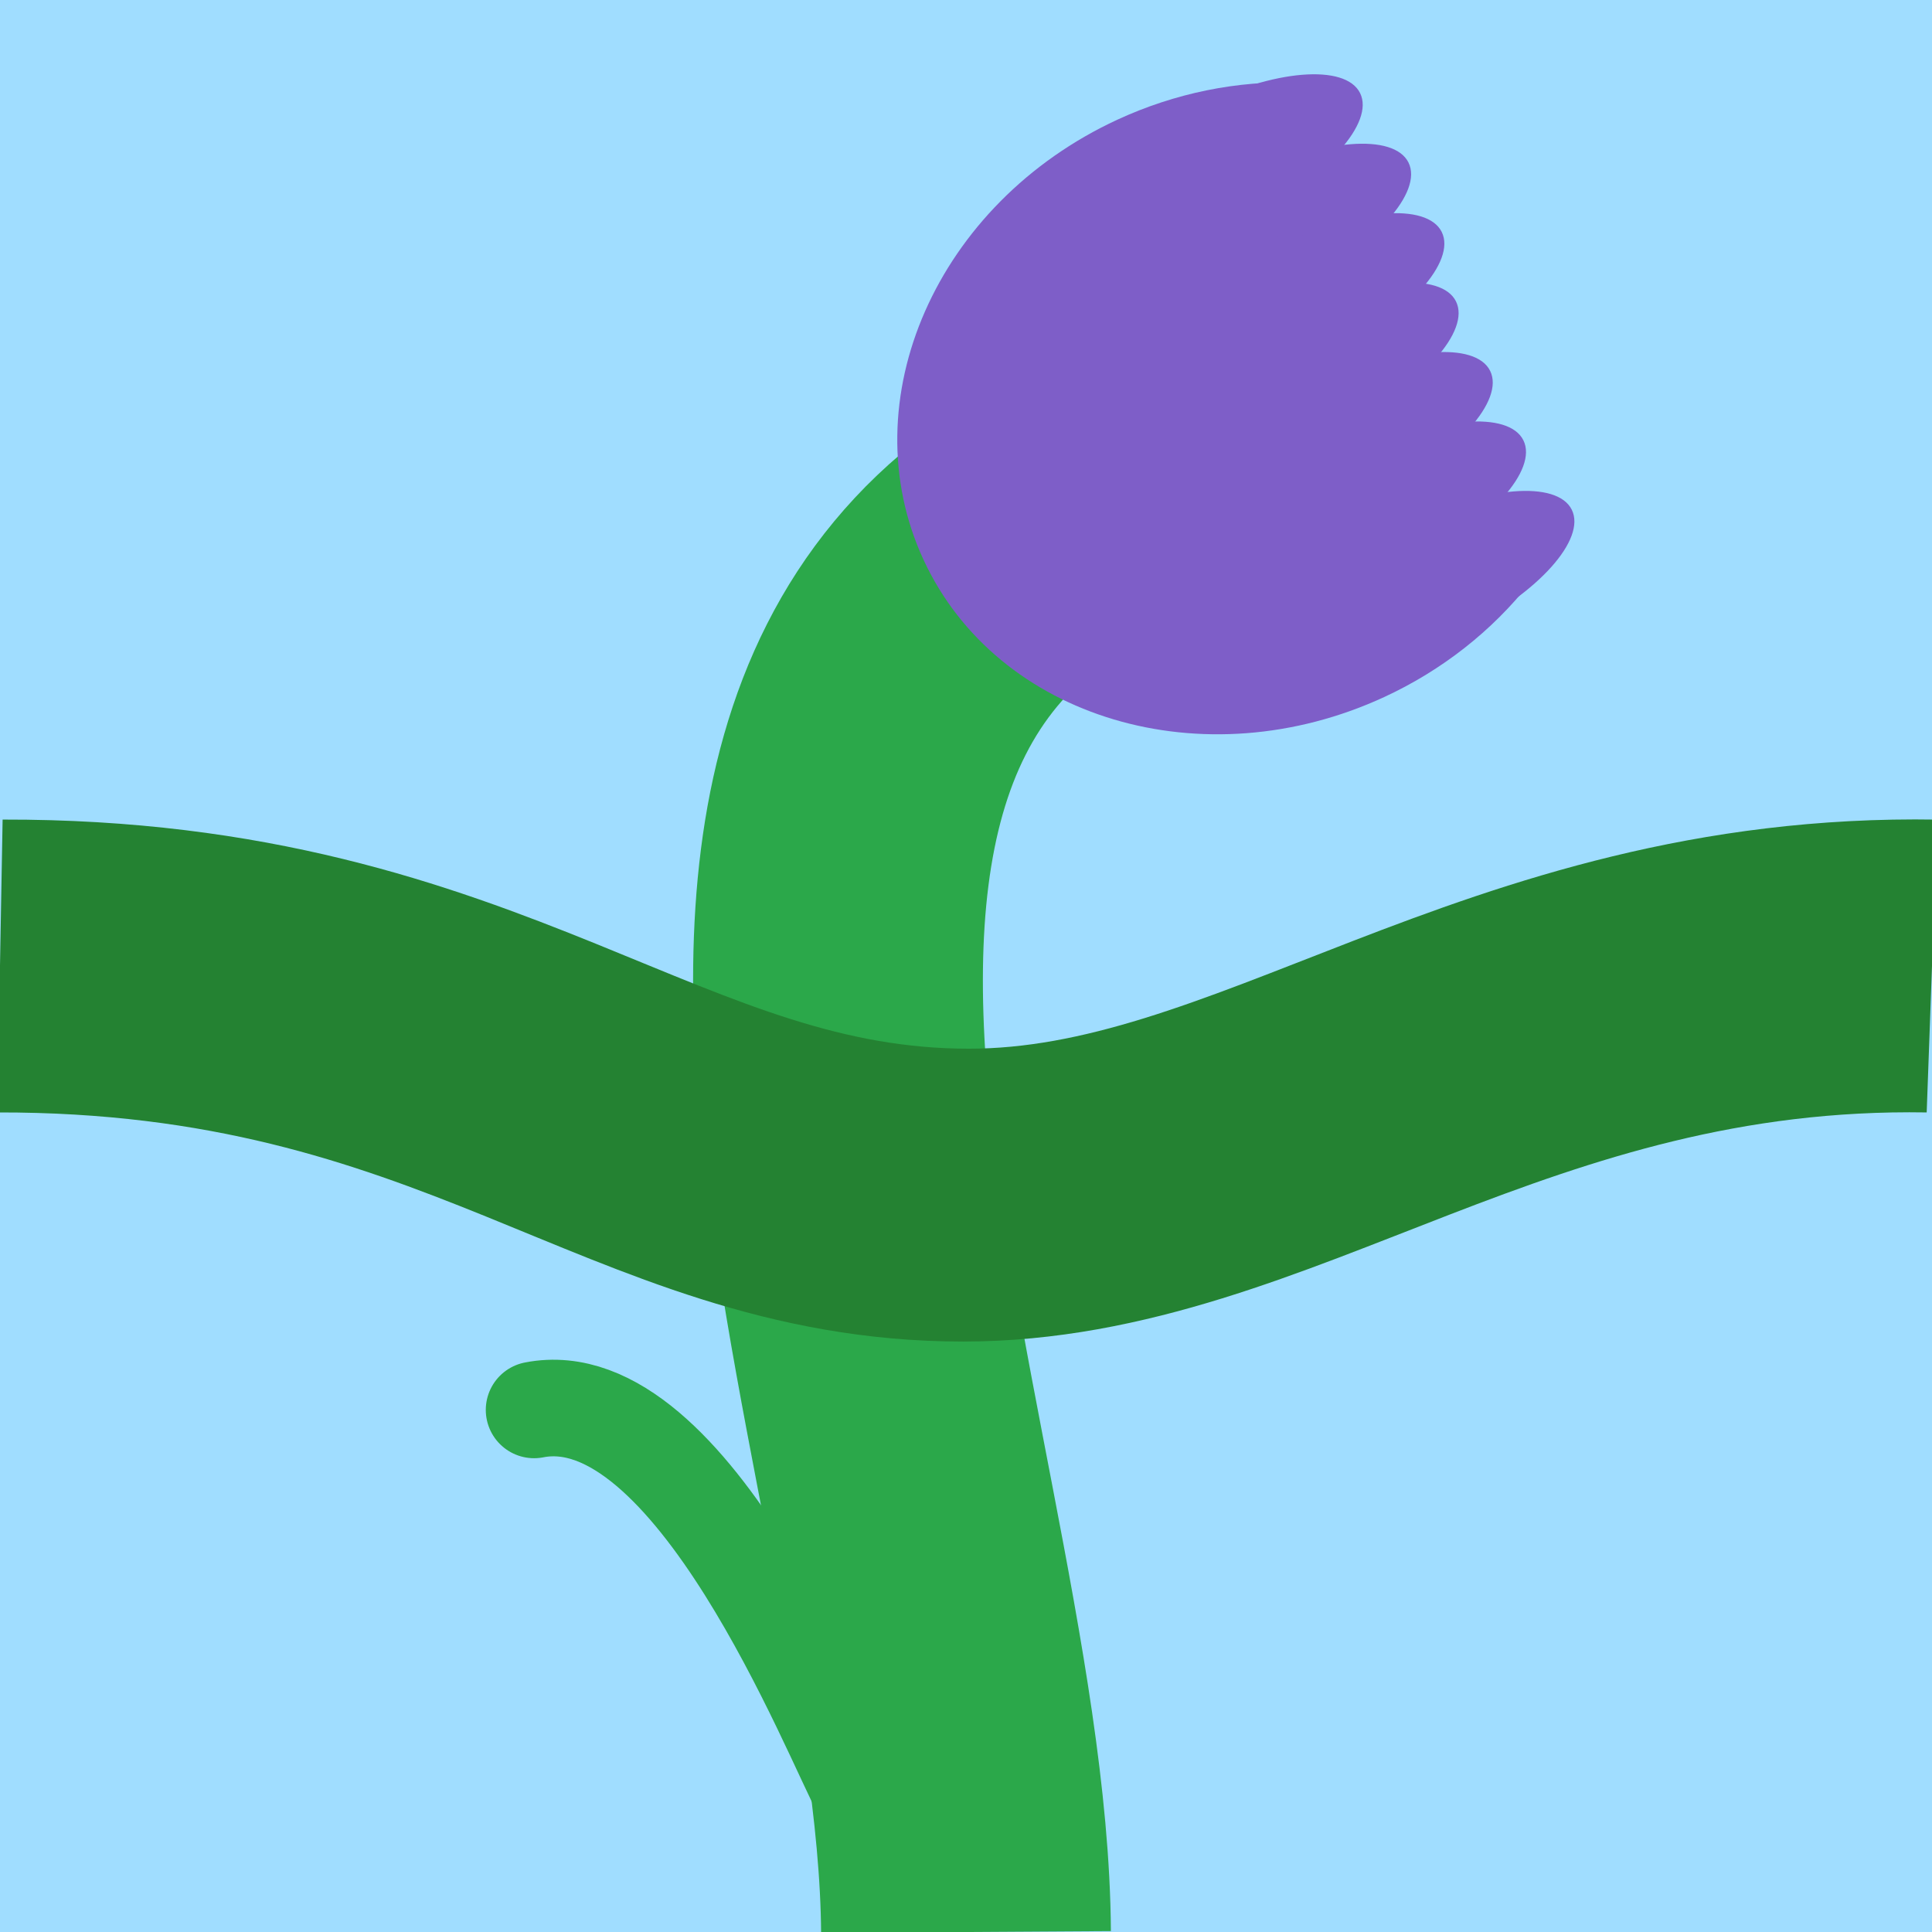
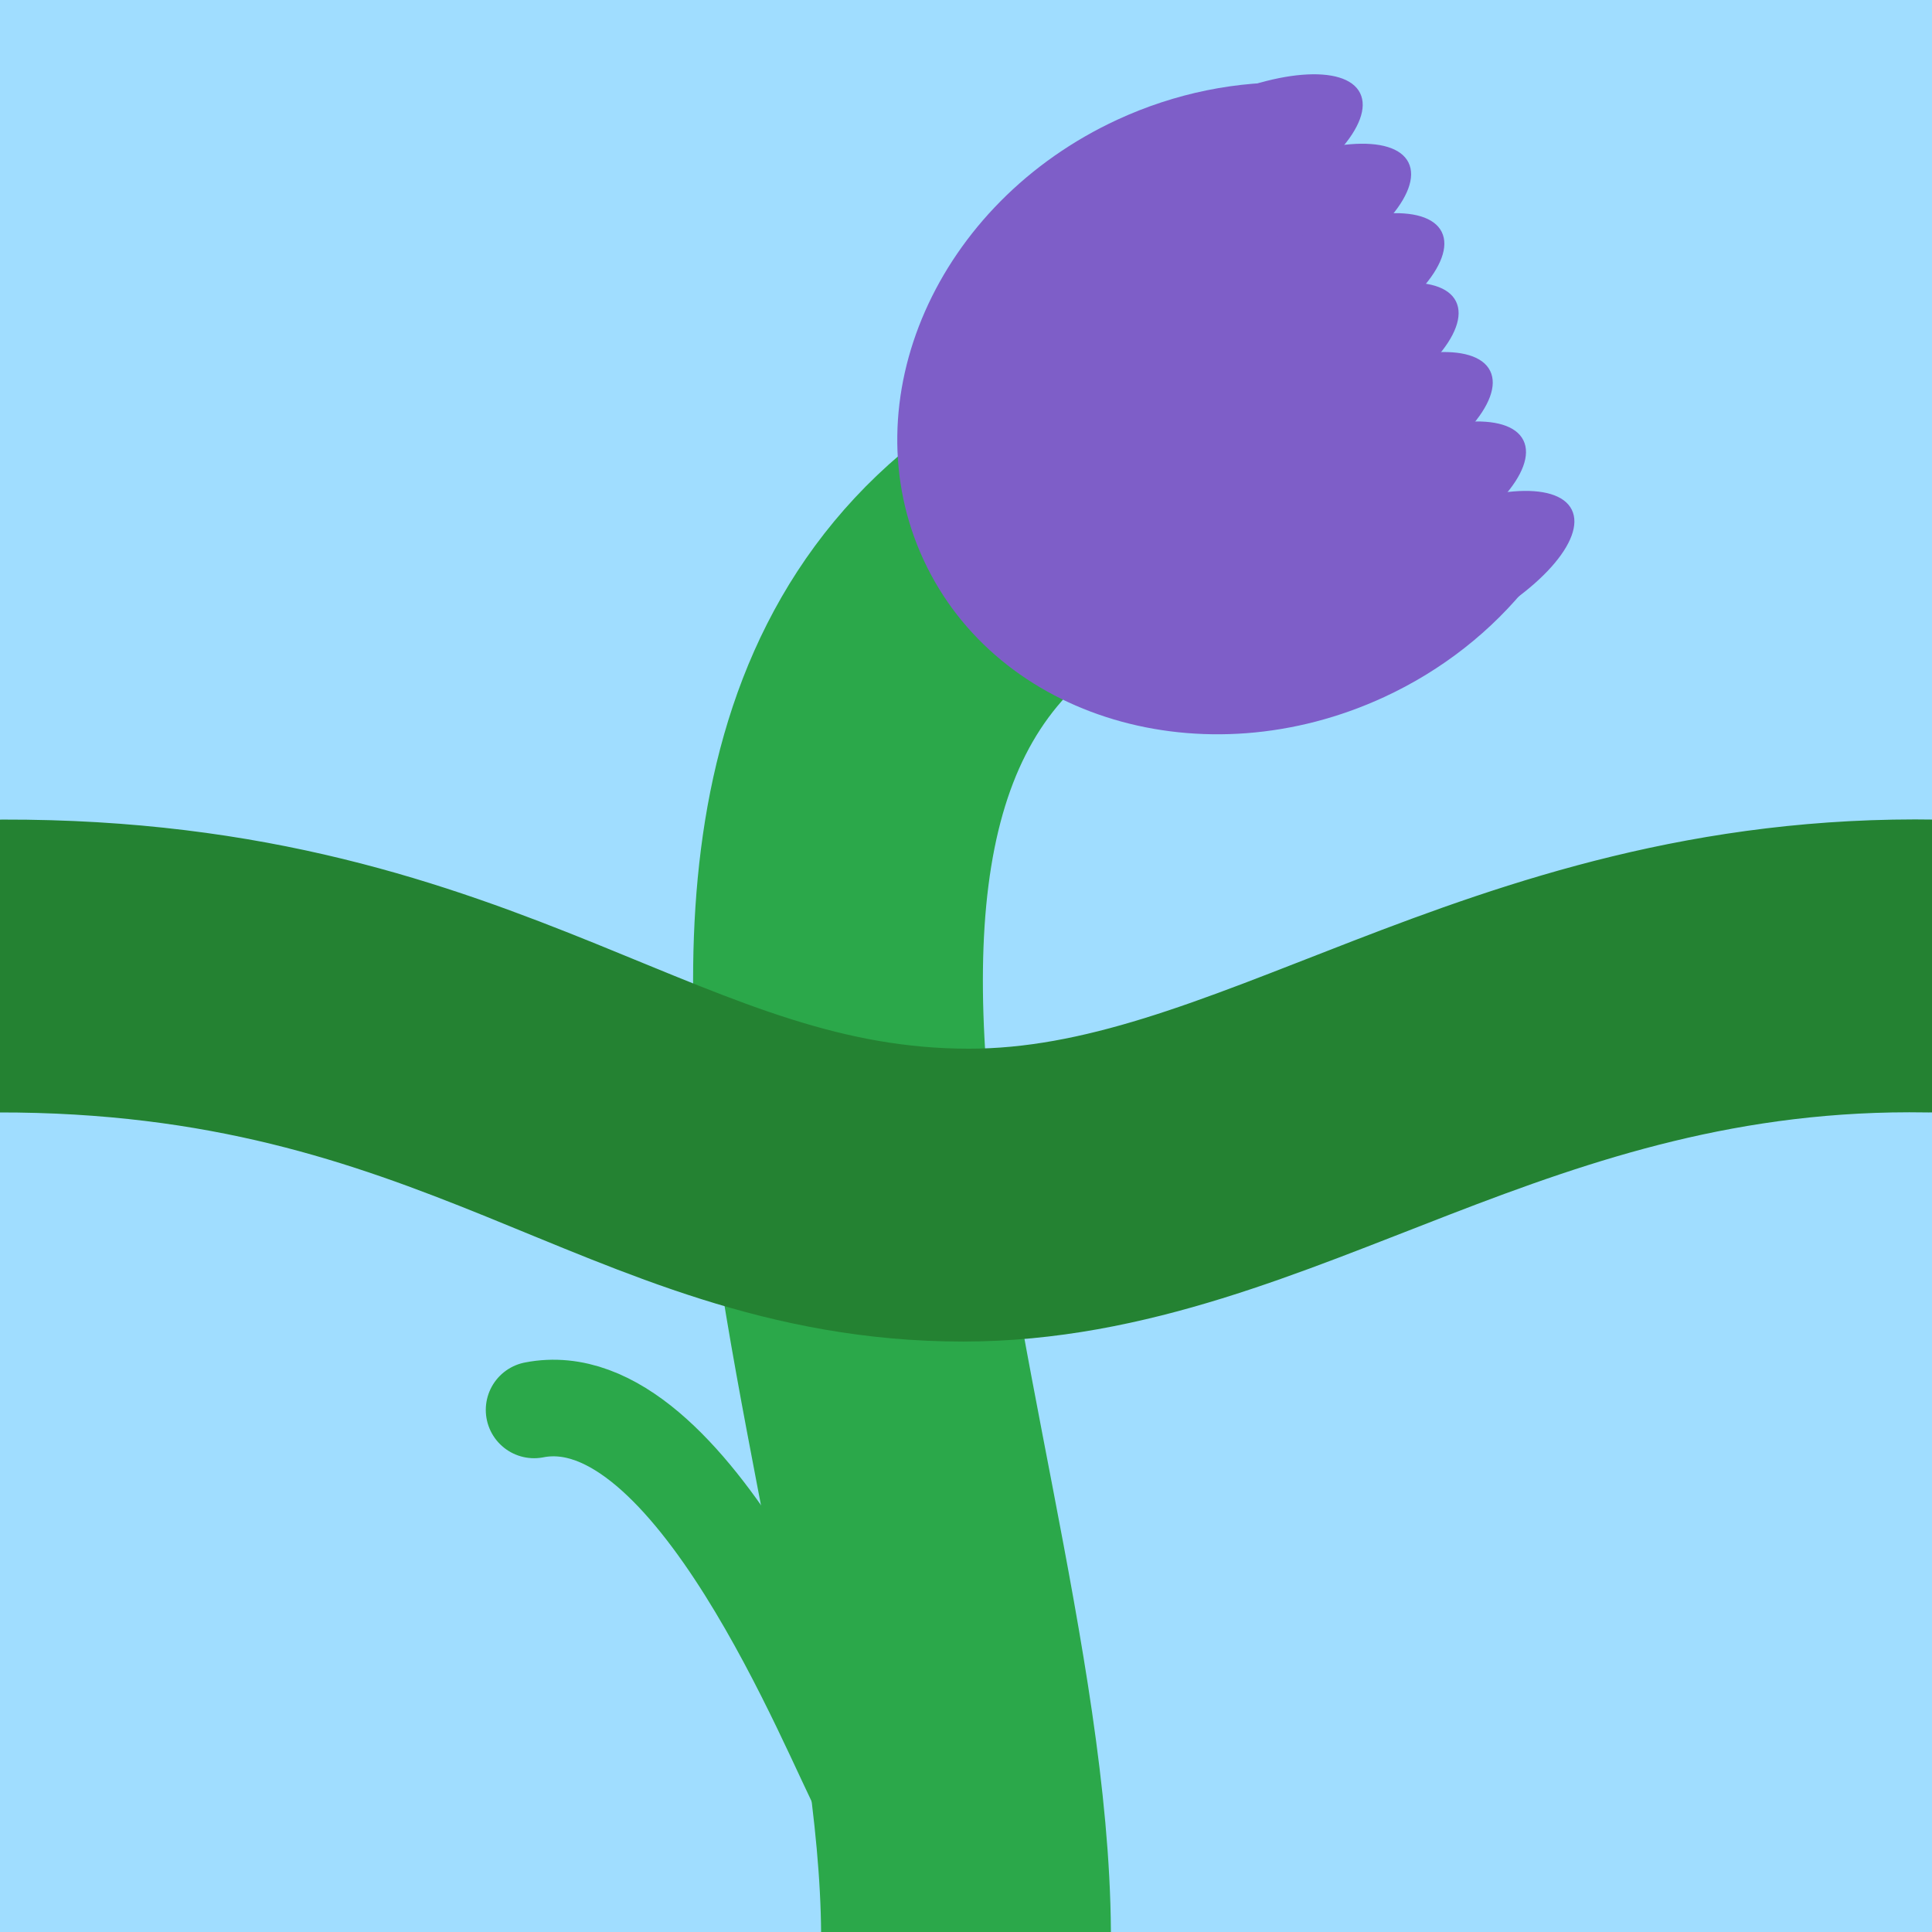
- <svg xmlns="http://www.w3.org/2000/svg" width="100%" height="100%" viewBox="0 0 100 100" version="1.1" xml:space="preserve" style="fill-rule:evenodd;clip-rule:evenodd;stroke-linejoin:round;stroke-miterlimit:1.5;">
+ <svg xmlns="http://www.w3.org/2000/svg" width="100%" height="100%" viewBox="0 0 100 100" version="1.1" xml:space="preserve" style="fill-rule:evenodd;clip-rule:evenodd;stroke-linecap:round;stroke-linejoin:round;stroke-miterlimit:1.5;">
  <g transform="matrix(2,0,0,2,-2.84217e-14,0)">
    <rect x="0" y="0" width="50" height="50" style="fill:rgb(160,221,255);" />
  </g>
  <g transform="matrix(2,0,0,2,-2.84217e-14,0)">
    <path d="M31.41,11.859C14.343,16.186 24.92,37.179 25,50" style="fill:none;stroke:rgb(43,168,74);stroke-width:7.5px;" />
  </g>
  <g transform="matrix(-0.50662,-1.09567,1.09567,-0.50662,73.004,106.066)">
    <path d="M78.542,31.05C79.739,28.699 80.369,26.032 80.369,23.317C80.369,14.782 74.259,7.853 66.733,7.853C59.207,7.853 53.097,14.782 53.097,23.317C53.097,26.032 53.727,28.699 54.924,31.05L78.542,31.05Z" style="fill:rgb(126,94,200);" />
  </g>
  <g transform="matrix(1.79926,0.731464,-0.753208,1.85275,20.0727,-0.912474)">
    <path d="M47.994,8.532C37.373,12.523 33.84,20.52 26.445,23.44C18.496,26.578 12.059,22.69 0.298,27.362" style="fill:none;stroke:rgb(36,130,50);stroke-width:7.61px;" />
  </g>
  <g transform="matrix(0.154609,0.311099,-0.809477,0.402291,63.1302,-23.1521)">
    <path d="M90.304,15.144C90.304,10.409 86.322,6.571 81.41,6.571C76.498,6.571 72.516,10.409 72.516,15.144L90.304,15.144Z" style="fill:rgb(126,94,200);" />
  </g>
  <g transform="matrix(0.154609,0.311099,-0.809477,0.402291,65.6351,-19.558)">
    <path d="M90.304,15.144C90.304,10.409 86.322,6.571 81.41,6.571C76.498,6.571 72.516,10.409 72.516,15.144L90.304,15.144Z" style="fill:rgb(126,94,200);" />
  </g>
  <g transform="matrix(0.154609,0.311099,-0.809477,0.402291,67.356,-15.964)">
    <path d="M90.304,15.144C90.304,10.409 86.322,6.571 81.41,6.571C76.498,6.571 72.516,10.409 72.516,15.144L90.304,15.144Z" style="fill:rgb(126,94,200);" />
  </g>
  <g transform="matrix(0.154609,0.311099,-0.809477,0.402291,68.0936,-12.3699)">
    <path d="M90.304,15.144C90.304,10.409 86.322,6.571 81.41,6.571C76.498,6.571 72.516,10.409 72.516,15.144L90.304,15.144Z" style="fill:rgb(126,94,200);" />
  </g>
  <g transform="matrix(0.154609,0.311099,-0.809477,0.402291,69.8609,-8.77581)">
    <path d="M90.304,15.144C90.304,10.409 86.322,6.571 81.41,6.571C76.498,6.571 72.516,10.409 72.516,15.144L90.304,15.144Z" style="fill:rgb(126,94,200);" />
  </g>
  <g transform="matrix(0.154609,0.311099,-0.809477,0.402291,71.5818,-5.18173)">
    <path d="M90.304,15.144C90.304,10.409 86.322,6.571 81.41,6.571C76.498,6.571 72.516,10.409 72.516,15.144L90.304,15.144Z" style="fill:rgb(126,94,200);" />
  </g>
  <g transform="matrix(0.154609,0.311099,-0.809477,0.402291,74.0868,-1.58765)">
    <path d="M90.304,15.144C90.304,10.409 86.322,6.571 81.41,6.571C76.498,6.571 72.516,10.409 72.516,15.144L90.304,15.144Z" style="fill:rgb(126,94,200);" />
  </g>
  <g transform="matrix(1,0,0,-1,10.7372,135.317)">
-     <path d="M33.894,42.431C32.292,45.353 25.08,63.942 16.907,62.34" style="fill:none;stroke:rgb(43,168,74);stroke-width:5px;stroke-linecap:round;" />
+     <path d="M33.894,42.431C32.292,45.353 25.08,63.942 16.907,62.34" style="fill:none;stroke:rgb(43,168,74);stroke-width:5px;" />
  </g>
</svg>
